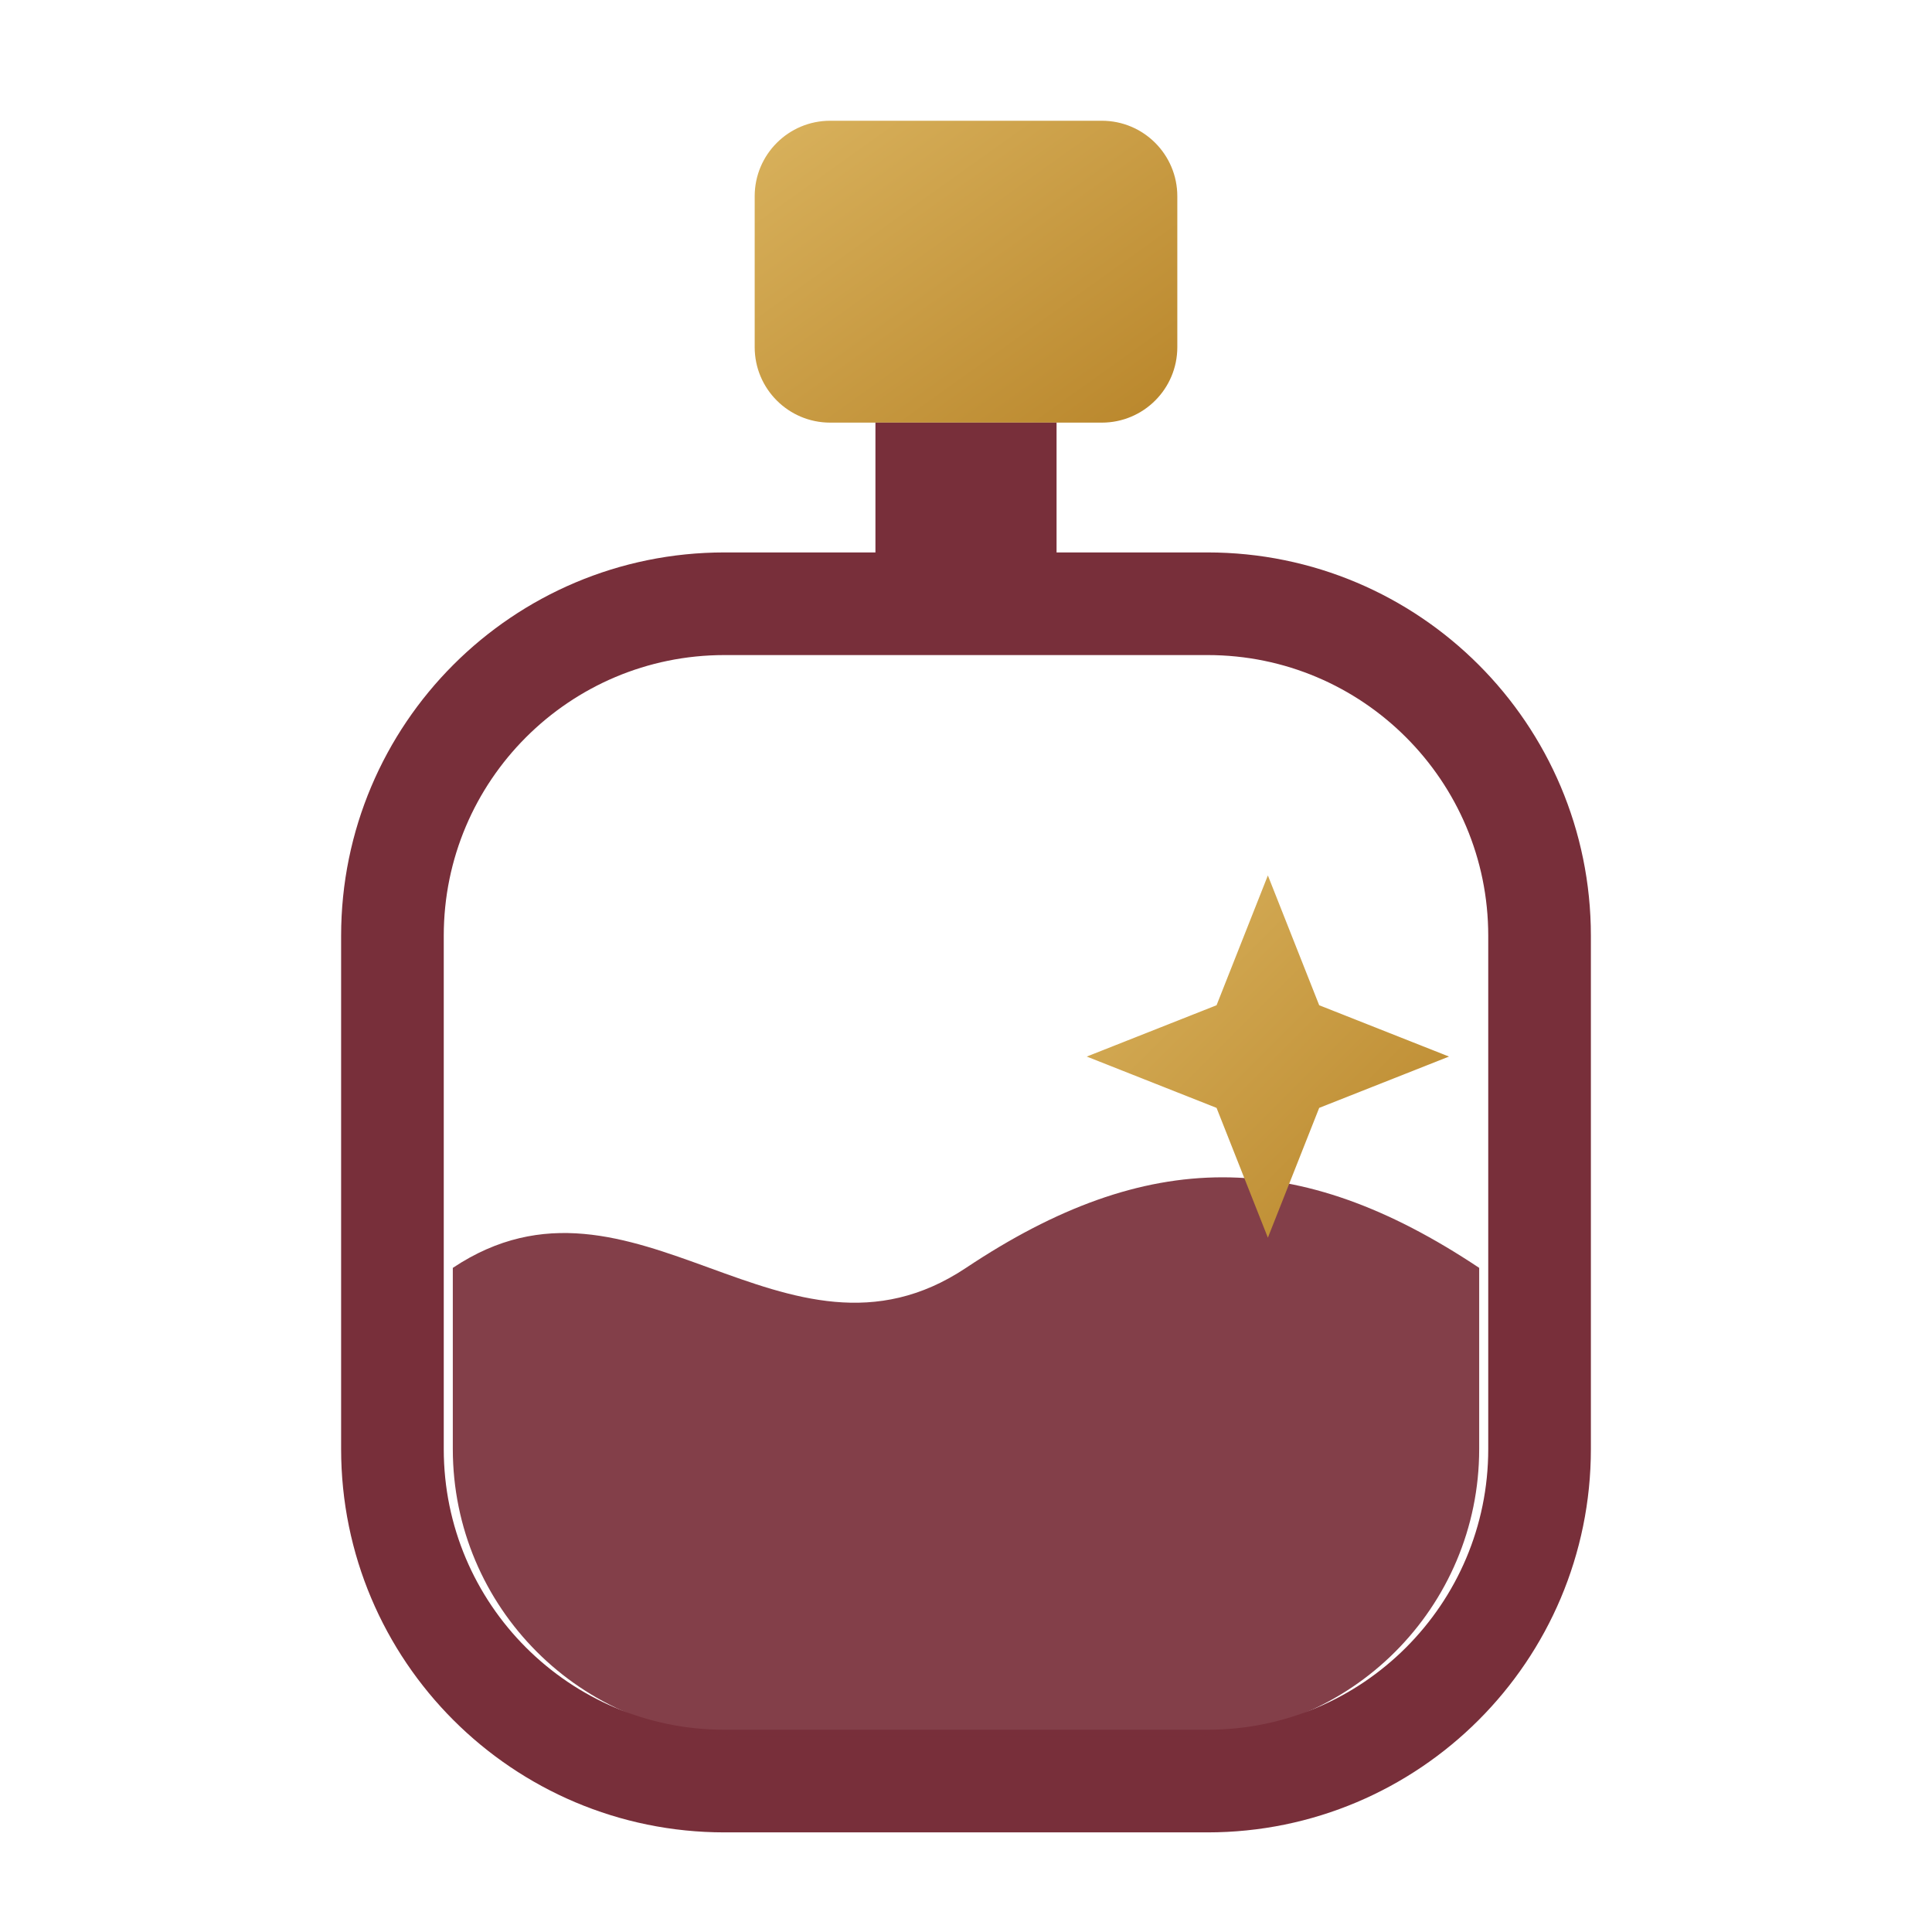
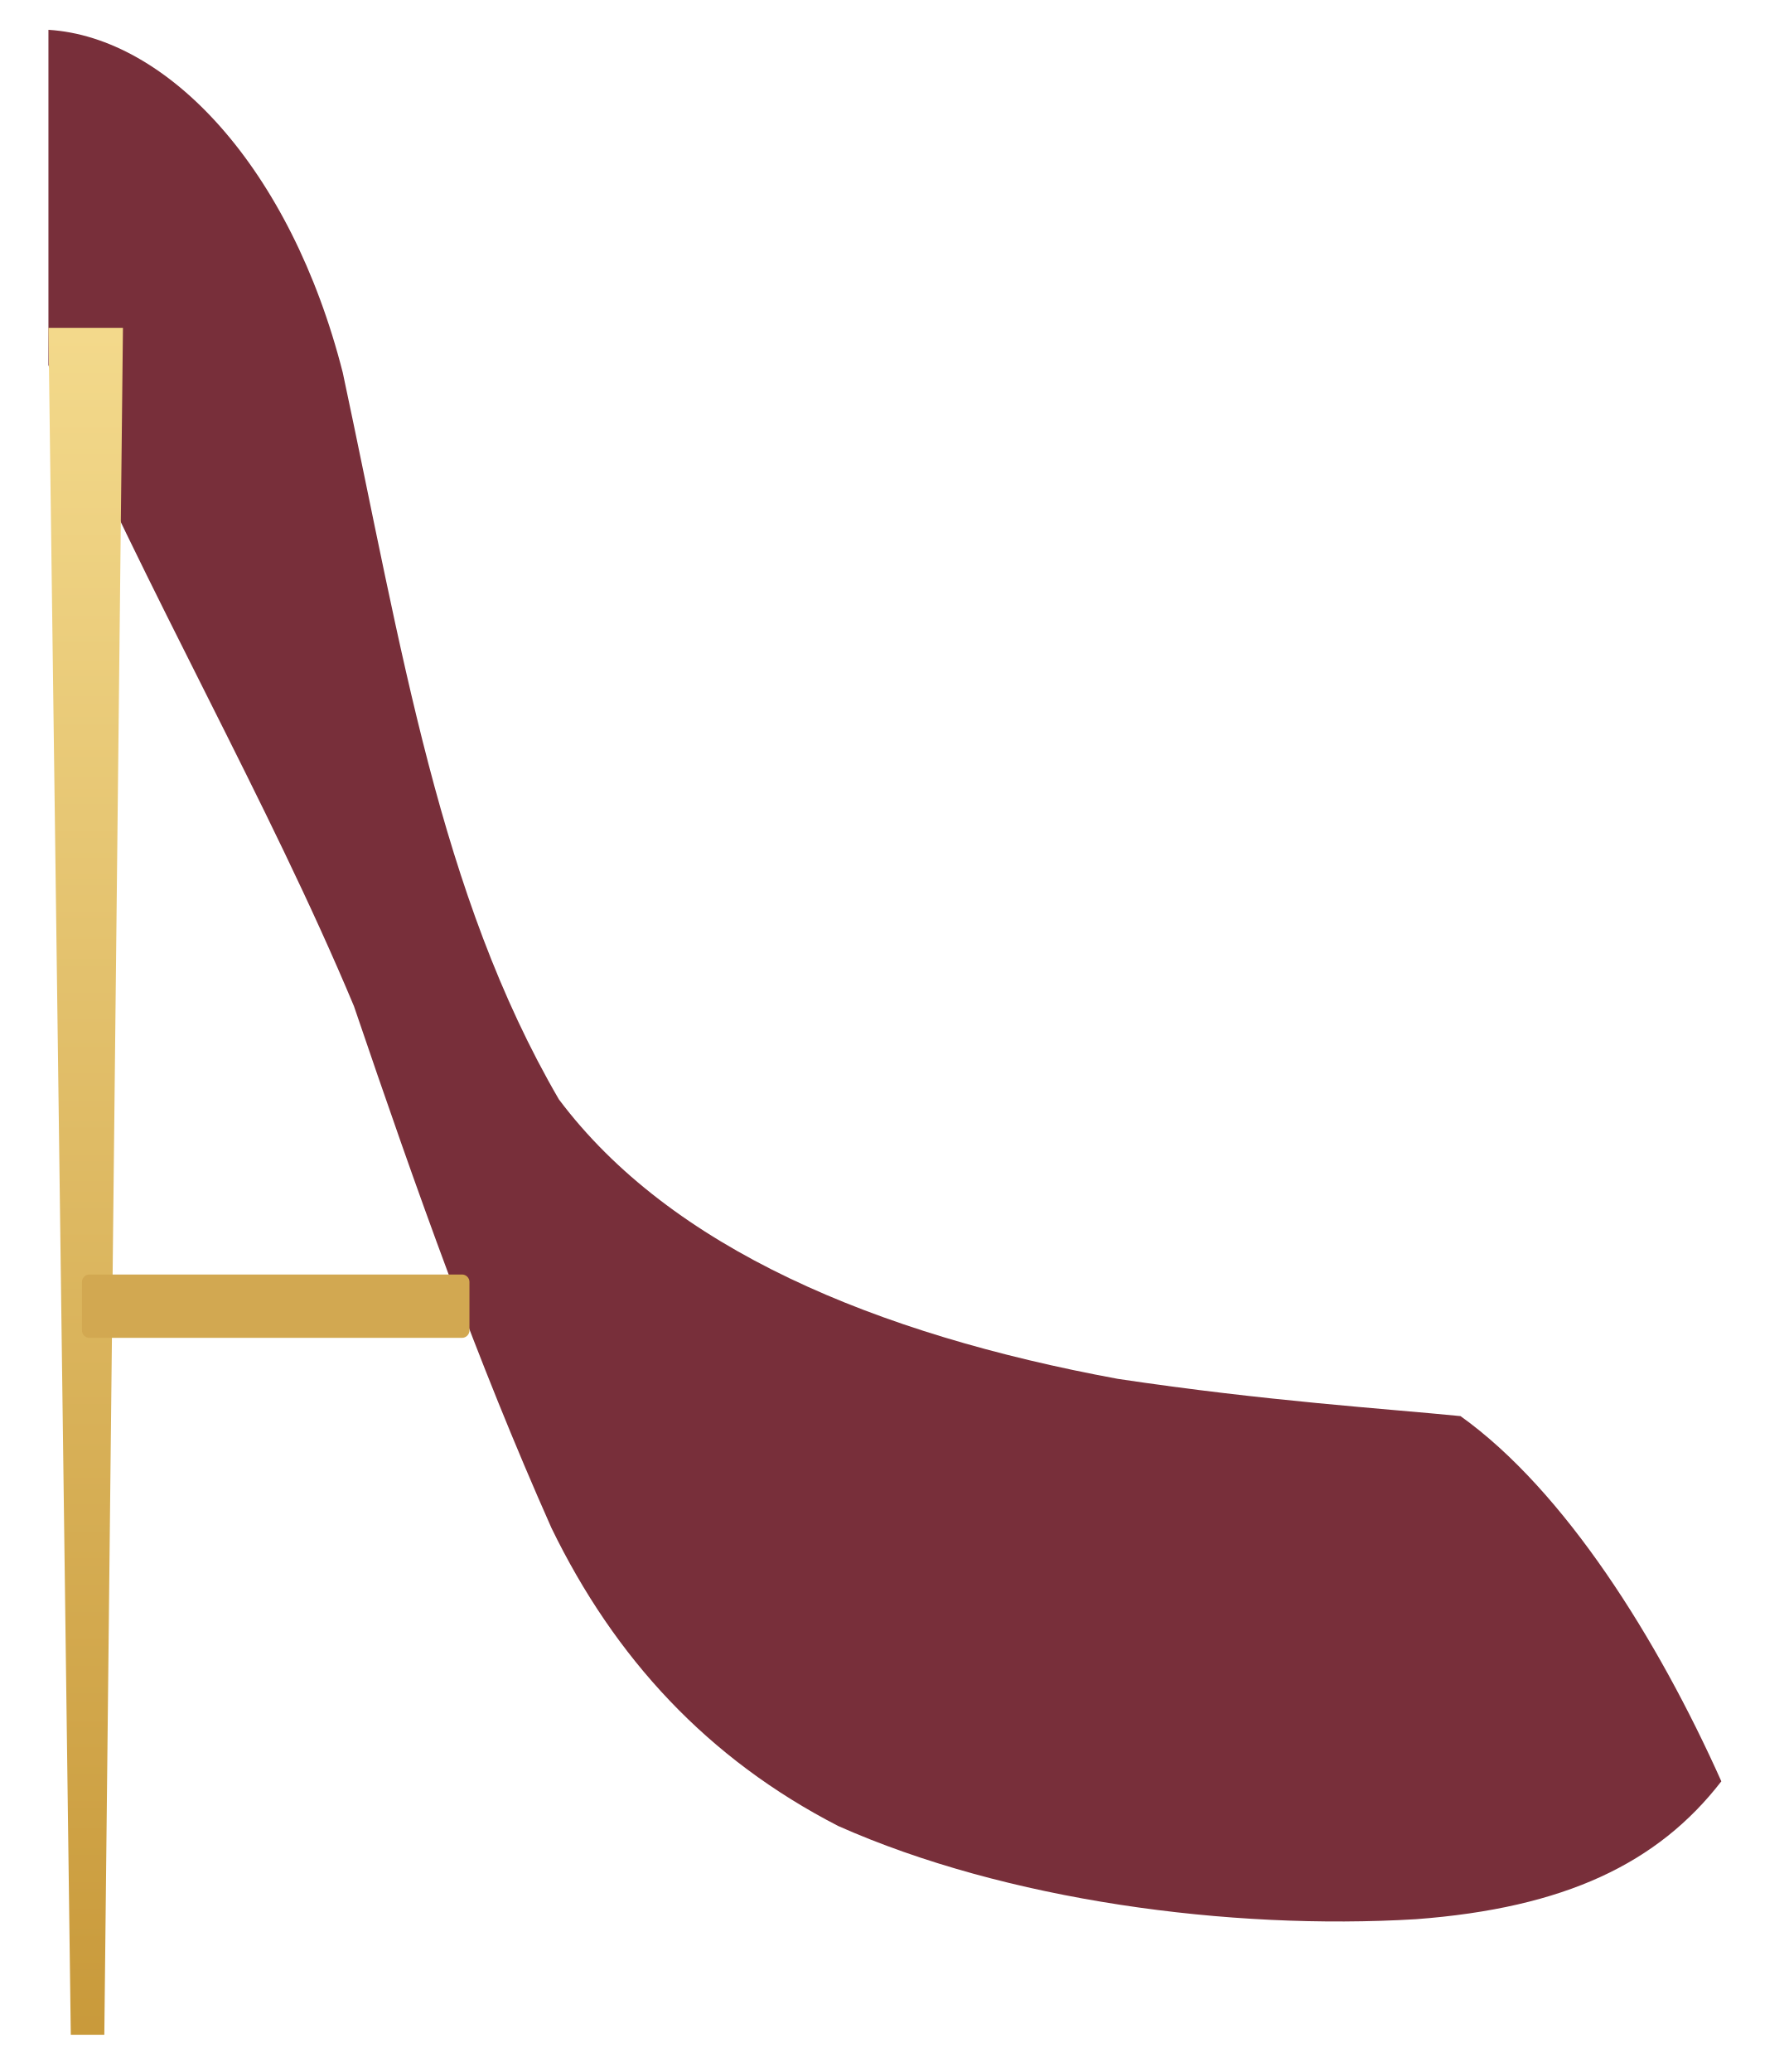
- <svg xmlns="http://www.w3.org/2000/svg" viewBox="0 0 64 64" fill="none" role="img" aria-label="Alexa Detalles">
+ <svg xmlns="http://www.w3.org/2000/svg" viewBox="0 0 480 556" role="img" aria-label="Alexa">
  <defs>
-     <linearGradient id="oro" x1="0" y1="0" x2="1" y2="1">
-       <stop offset="0" stop-color="#d9b25d" />
-       <stop offset="1" stop-color="#b9862b" />
+     <linearGradient id="oro" x1="0" y1="0" x2="0" y2="1">
+       <stop offset="0" stop-color="#f3d98b" />
+       <stop offset="1" stop-color="#c99a3b" />
    </linearGradient>
  </defs>
-   <rect x="25" y="4" width="14" height="10" rx="2.5" fill="url(#oro)" />
-   <path d="M29 14h6v6h-6z" fill="#782f3a" />
-   <rect x="13" y="20" width="38" height="39" rx="11" stroke="#782f3a" stroke-width="3.4" />
-   <path d="M15 42c6-4 11 4 17 0s11-4 17 0v6a9.5 9.5 0 0 1-9.500 9.500H24.500A9.500 9.500 0 0 1 15 48z" fill="#782f3a" opacity=".92" />
-   <path d="M42 29l1.700 4.300L48 35l-4.300 1.700L42 41l-1.700-4.300L36 35l4.300-1.700z" fill="url(#oro)" />
+   <path d="M13 8 C45 10 78 45 92 100 C108 175 118 240 150 295 C180 335 235 358 300 370 C340 376 372 378 392 380 C420 400 445 440 462 478 C445 500 420 512 380 515 C330 518 270 510 225 490 C190 472 165 445 148 410 C128 365 112 320 95 270 C72 215 40 160 13 98 Z" fill="#782f3a" />
+   <path d="M13 88 L33 88 L28 546 L19 546 Z" fill="url(#oro)" />
+   <rect x="22" y="342" width="104" height="17" rx="2" fill="#d2a851" />
</svg>
